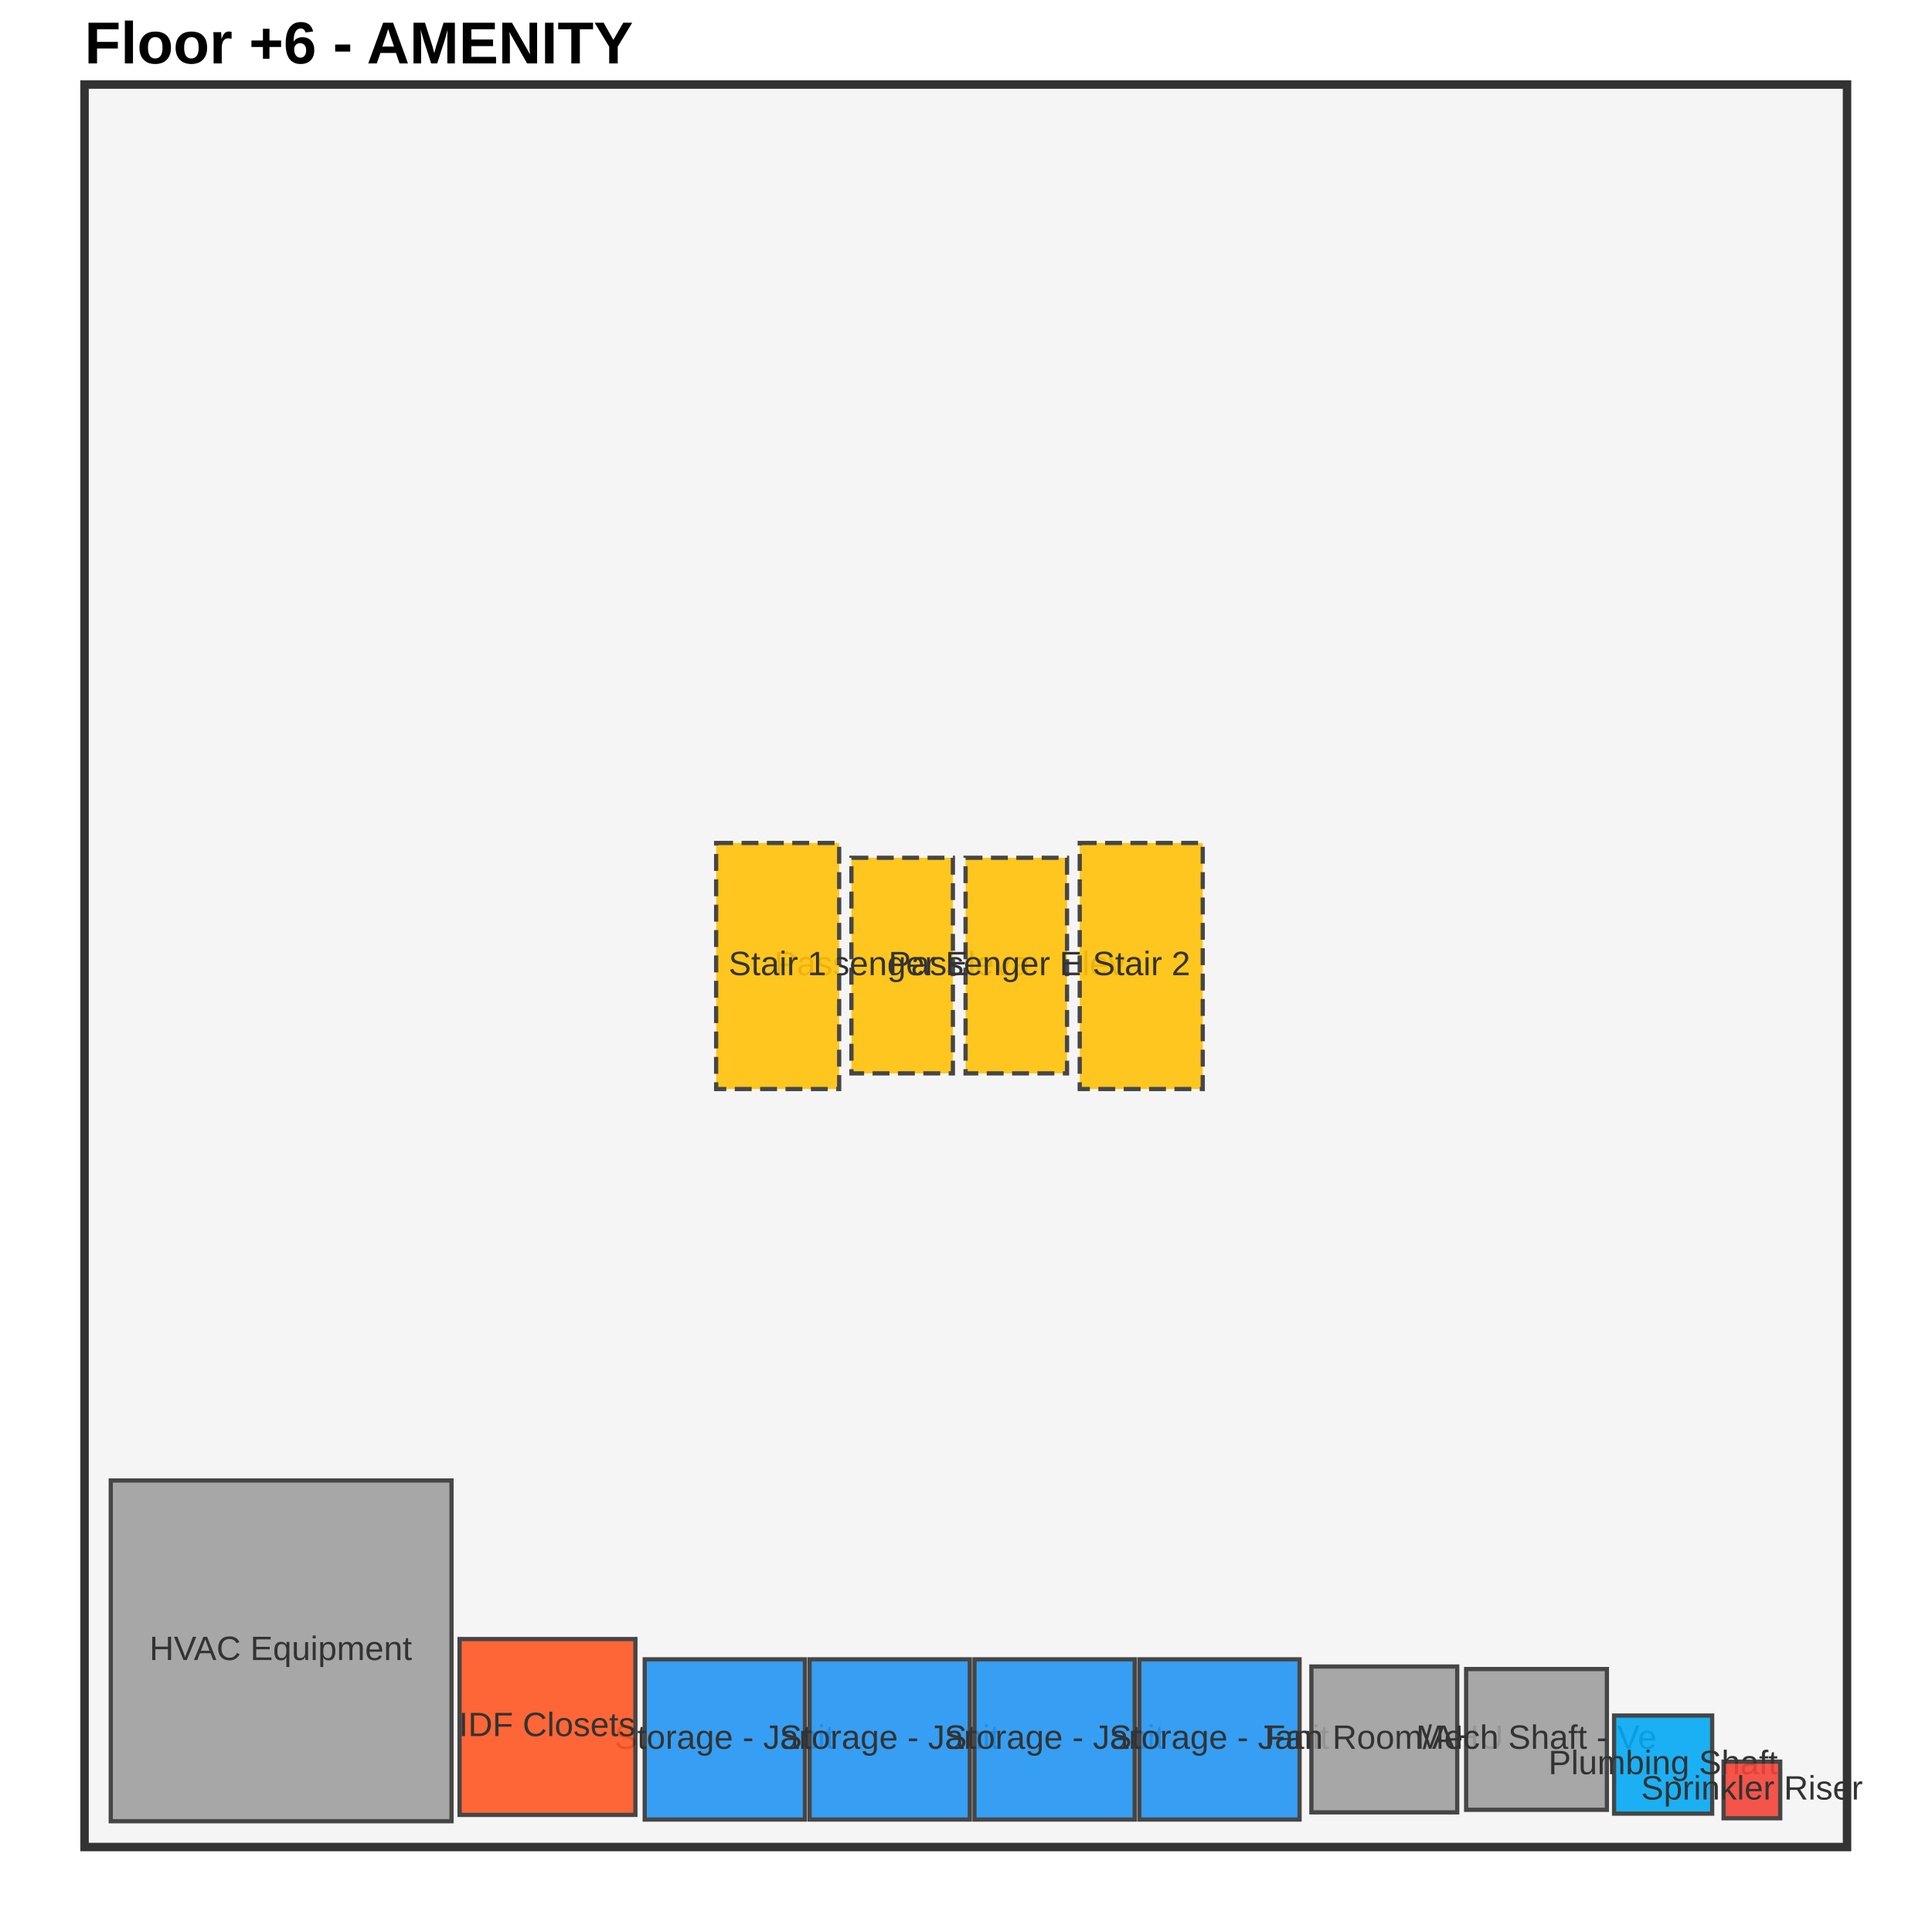
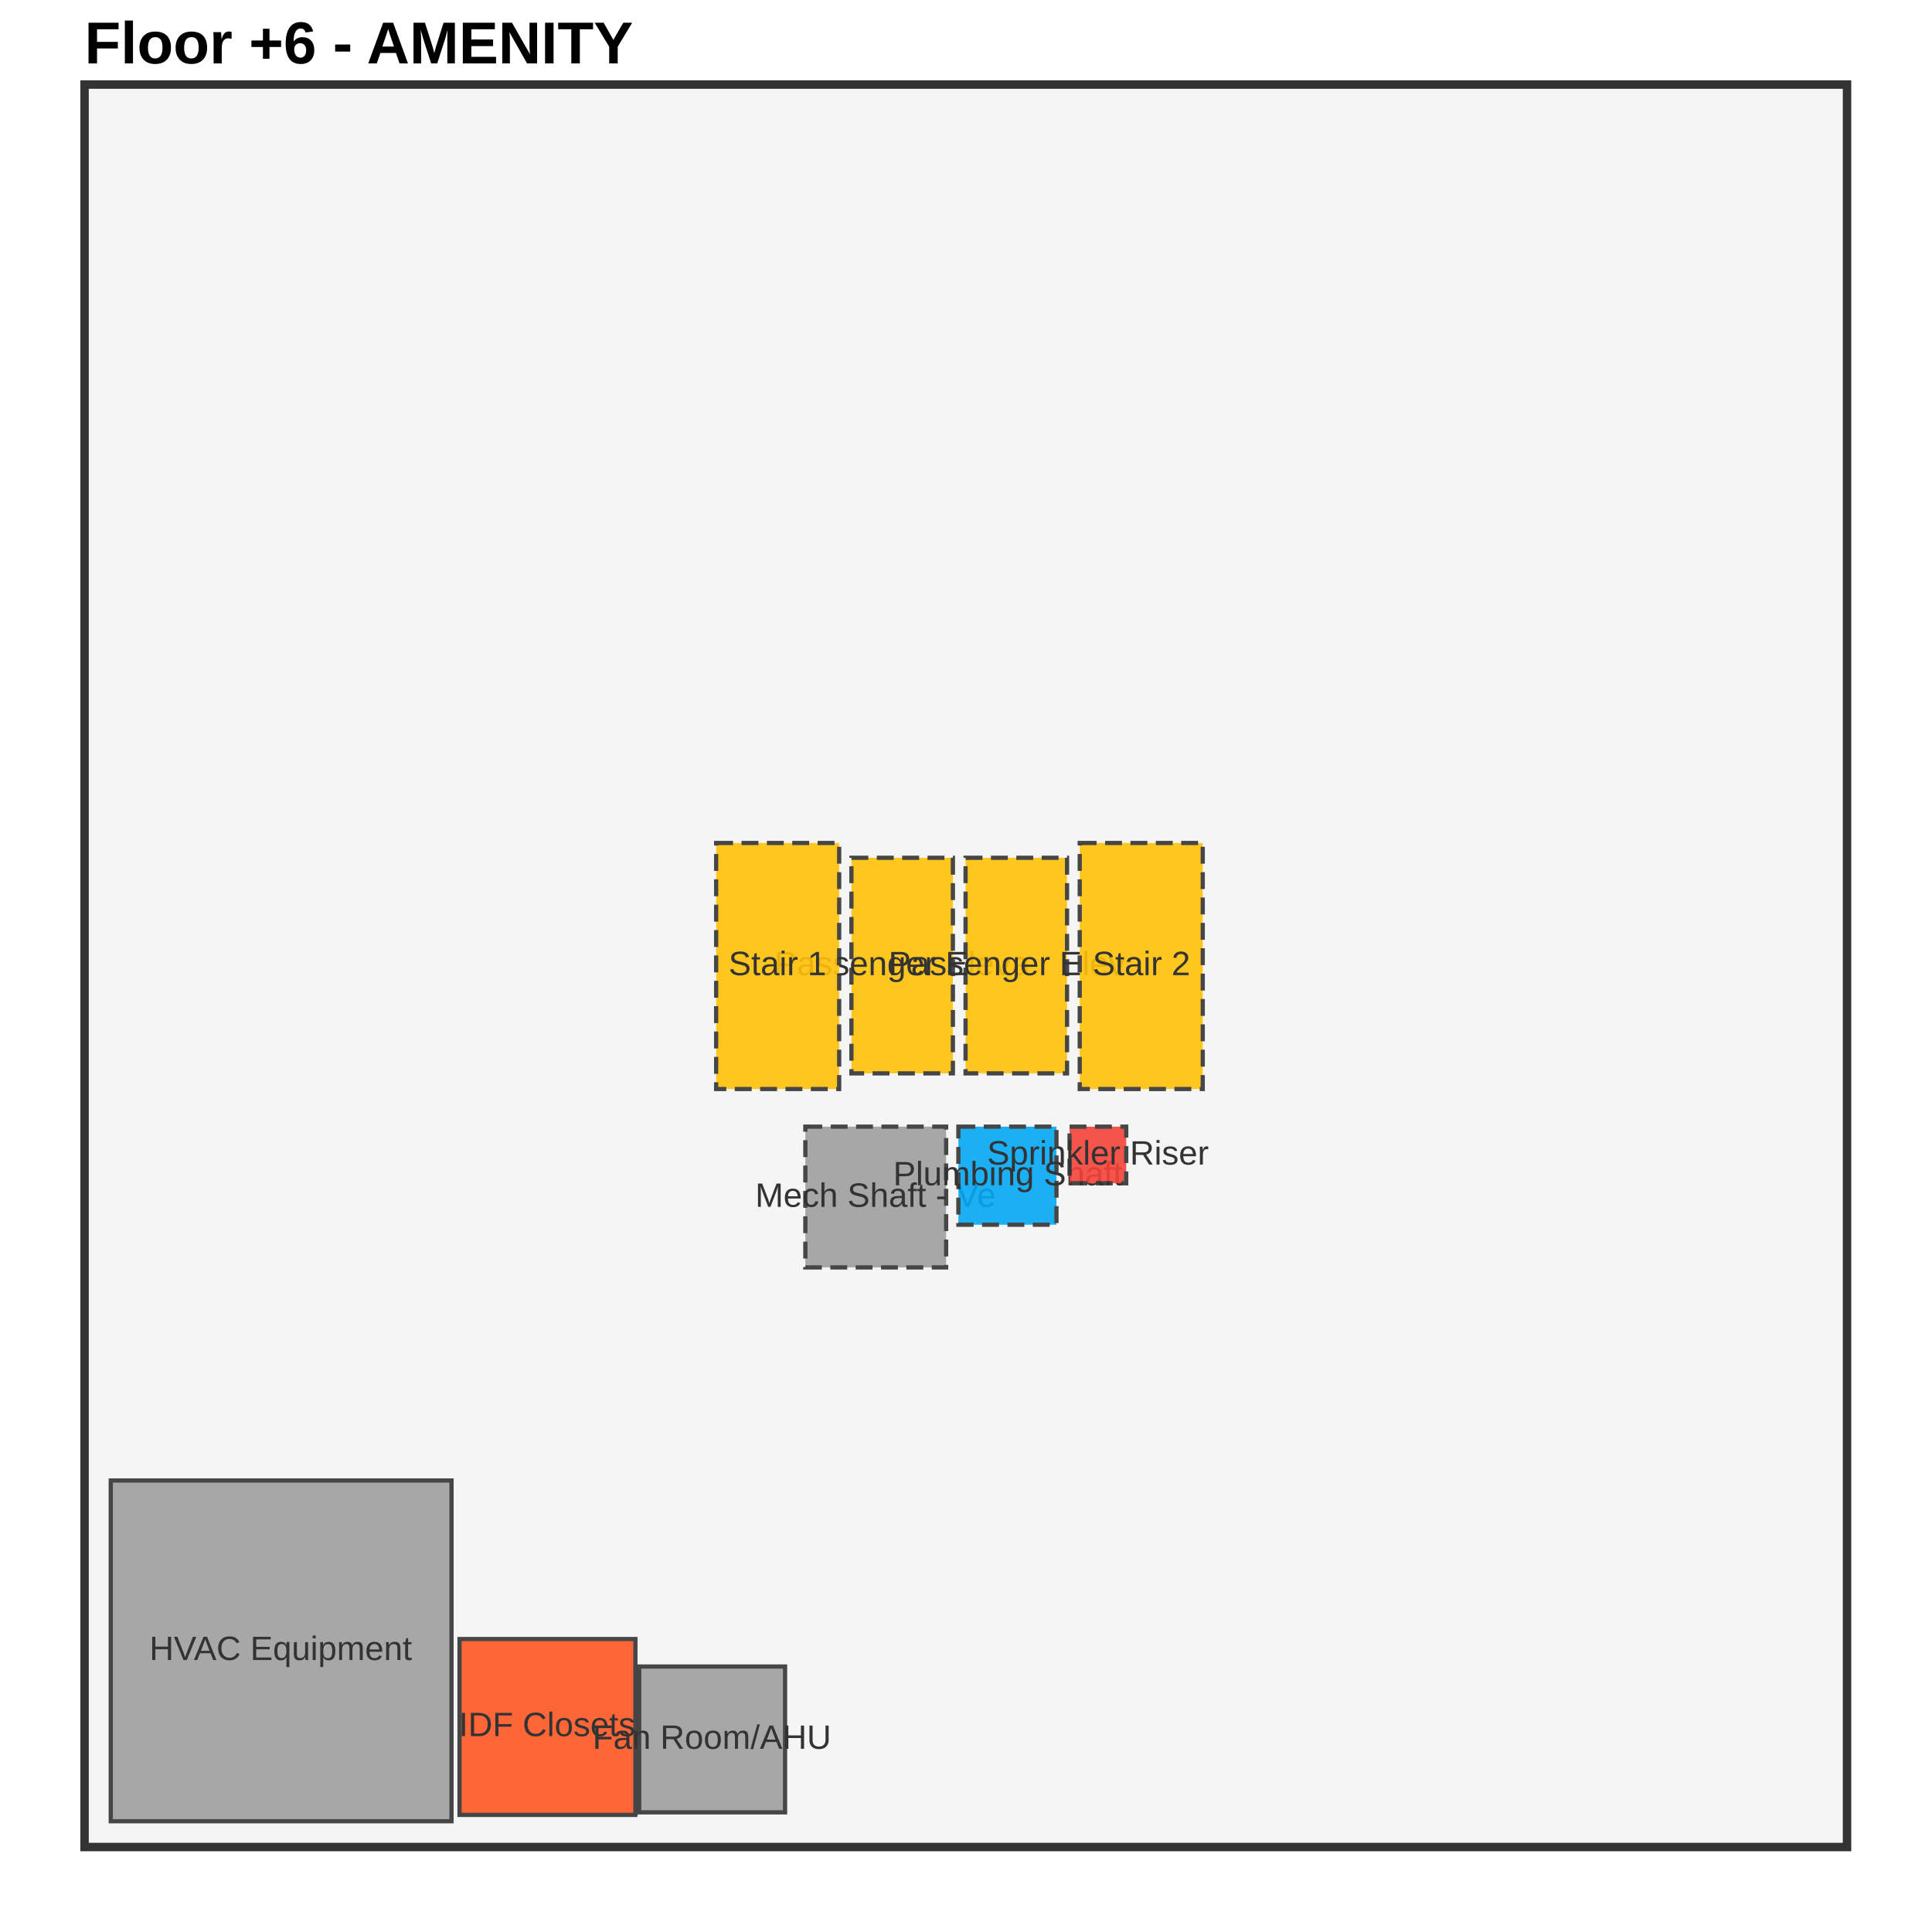
<svg xmlns="http://www.w3.org/2000/svg" viewBox="0 0 457 457">
  <style>
  .floor-boundary { fill: #f5f5f5; stroke: #333; stroke-width: 2; }
  .space { stroke: #333; stroke-width: 1; opacity: 0.9; }
  .space-label { font-family: Arial, sans-serif; font-size: 8px; fill: #333; }
  .vertical { stroke-dasharray: 4,2; }
</style>
  <polygon class="floor-boundary" points="20.0,436.9 436.9,436.9 436.9,20.0 20.0,20.0" />
  <rect class="space vertical" x="201.4" y="202.9" width="24.0" height="51.0" fill="#FFC107" />
  <text class="space-label" x="213.4" y="228.4" text-anchor="middle" dominant-baseline="middle">Passenger Eleva</text>
  <rect class="space vertical" x="228.4" y="202.9" width="24.0" height="51.0" fill="#FFC107" />
  <text class="space-label" x="240.4" y="228.4" text-anchor="middle" dominant-baseline="middle">Passenger Eleva</text>
  <rect class="space vertical" x="169.4" y="199.4" width="29.1" height="58.2" fill="#FFC107" />
  <text class="space-label" x="183.9" y="228.4" text-anchor="middle" dominant-baseline="middle">Stair 1</text>
  <rect class="space vertical" x="255.4" y="199.4" width="29.1" height="58.2" fill="#FFC107" />
  <text class="space-label" x="270.0" y="228.4" text-anchor="middle" dominant-baseline="middle">Stair 2</text>
-   <rect class="space " x="152.5" y="392.5" width="37.9" height="37.9" fill="#2196F3" />
-   <text class="space-label" x="171.4" y="411.4" text-anchor="middle" dominant-baseline="middle">Storage - Janit</text>
-   <rect class="space " x="191.5" y="392.5" width="37.9" height="37.9" fill="#2196F3" />
-   <text class="space-label" x="210.4" y="411.4" text-anchor="middle" dominant-baseline="middle">Storage - Janit</text>
-   <rect class="space " x="230.5" y="392.5" width="37.9" height="37.9" fill="#2196F3" />
-   <text class="space-label" x="249.4" y="411.4" text-anchor="middle" dominant-baseline="middle">Storage - Janit</text>
-   <rect class="space " x="269.5" y="392.5" width="37.9" height="37.9" fill="#2196F3" />
-   <text class="space-label" x="288.4" y="411.4" text-anchor="middle" dominant-baseline="middle">Storage - Janit</text>
  <rect class="space " x="108.7" y="387.7" width="41.6" height="41.6" fill="#FF5722" />
  <text class="space-label" x="129.4" y="408.4" text-anchor="middle" dominant-baseline="middle">IDF Closets</text>
-   <rect class="space " x="310.2" y="394.2" width="34.5" height="34.5" fill="#9E9E9E" />
-   <text class="space-label" x="327.4" y="411.4" text-anchor="middle" dominant-baseline="middle">Fan Room/AHU</text>
+   <rect class="space " x="151.2" y="394.2" width="34.5" height="34.5" fill="#9E9E9E" />
+   <text class="space-label" x="168.4" y="411.4" text-anchor="middle" dominant-baseline="middle">Fan Room/AHU</text>
  <rect class="space " x="26.2" y="350.2" width="80.6" height="80.6" fill="#9E9E9E" />
  <text class="space-label" x="66.4" y="390.4" text-anchor="middle" dominant-baseline="middle">HVAC Equipment </text>
-   <rect class="space " x="346.8" y="394.8" width="33.3" height="33.3" fill="#9E9E9E" />
-   <text class="space-label" x="363.4" y="411.4" text-anchor="middle" dominant-baseline="middle">Mech Shaft - Ve</text>
-   <rect class="space " x="381.8" y="405.8" width="23.2" height="23.2" fill="#03A9F4" />
-   <text class="space-label" x="393.4" y="417.4" text-anchor="middle" dominant-baseline="middle">Plumbing Shaft</text>
-   <rect class="space " x="407.7" y="416.7" width="13.4" height="13.4" fill="#F44336" />
-   <text class="space-label" x="414.4" y="423.4" text-anchor="middle" dominant-baseline="middle">Sprinkler Riser</text>
+   <rect class="space vertical" x="190.5" y="266.5" width="33.3" height="33.3" fill="#9E9E9E" />
+   <text class="space-label" x="207.1" y="283.2" text-anchor="middle" dominant-baseline="middle">Mech Shaft - Ve</text>
+   <rect class="space vertical" x="226.7" y="266.5" width="23.2" height="23.2" fill="#03A9F4" />
+   <text class="space-label" x="238.4" y="278.1" text-anchor="middle" dominant-baseline="middle">Plumbing Shaft</text>
+   <rect class="space vertical" x="253.0" y="266.5" width="13.4" height="13.4" fill="#F44336" />
+   <text class="space-label" x="259.7" y="273.2" text-anchor="middle" dominant-baseline="middle">Sprinkler Riser</text>
  <text x="20" y="15" font-family="Arial" font-size="14" font-weight="bold">Floor +6 - AMENITY</text>
</svg>
